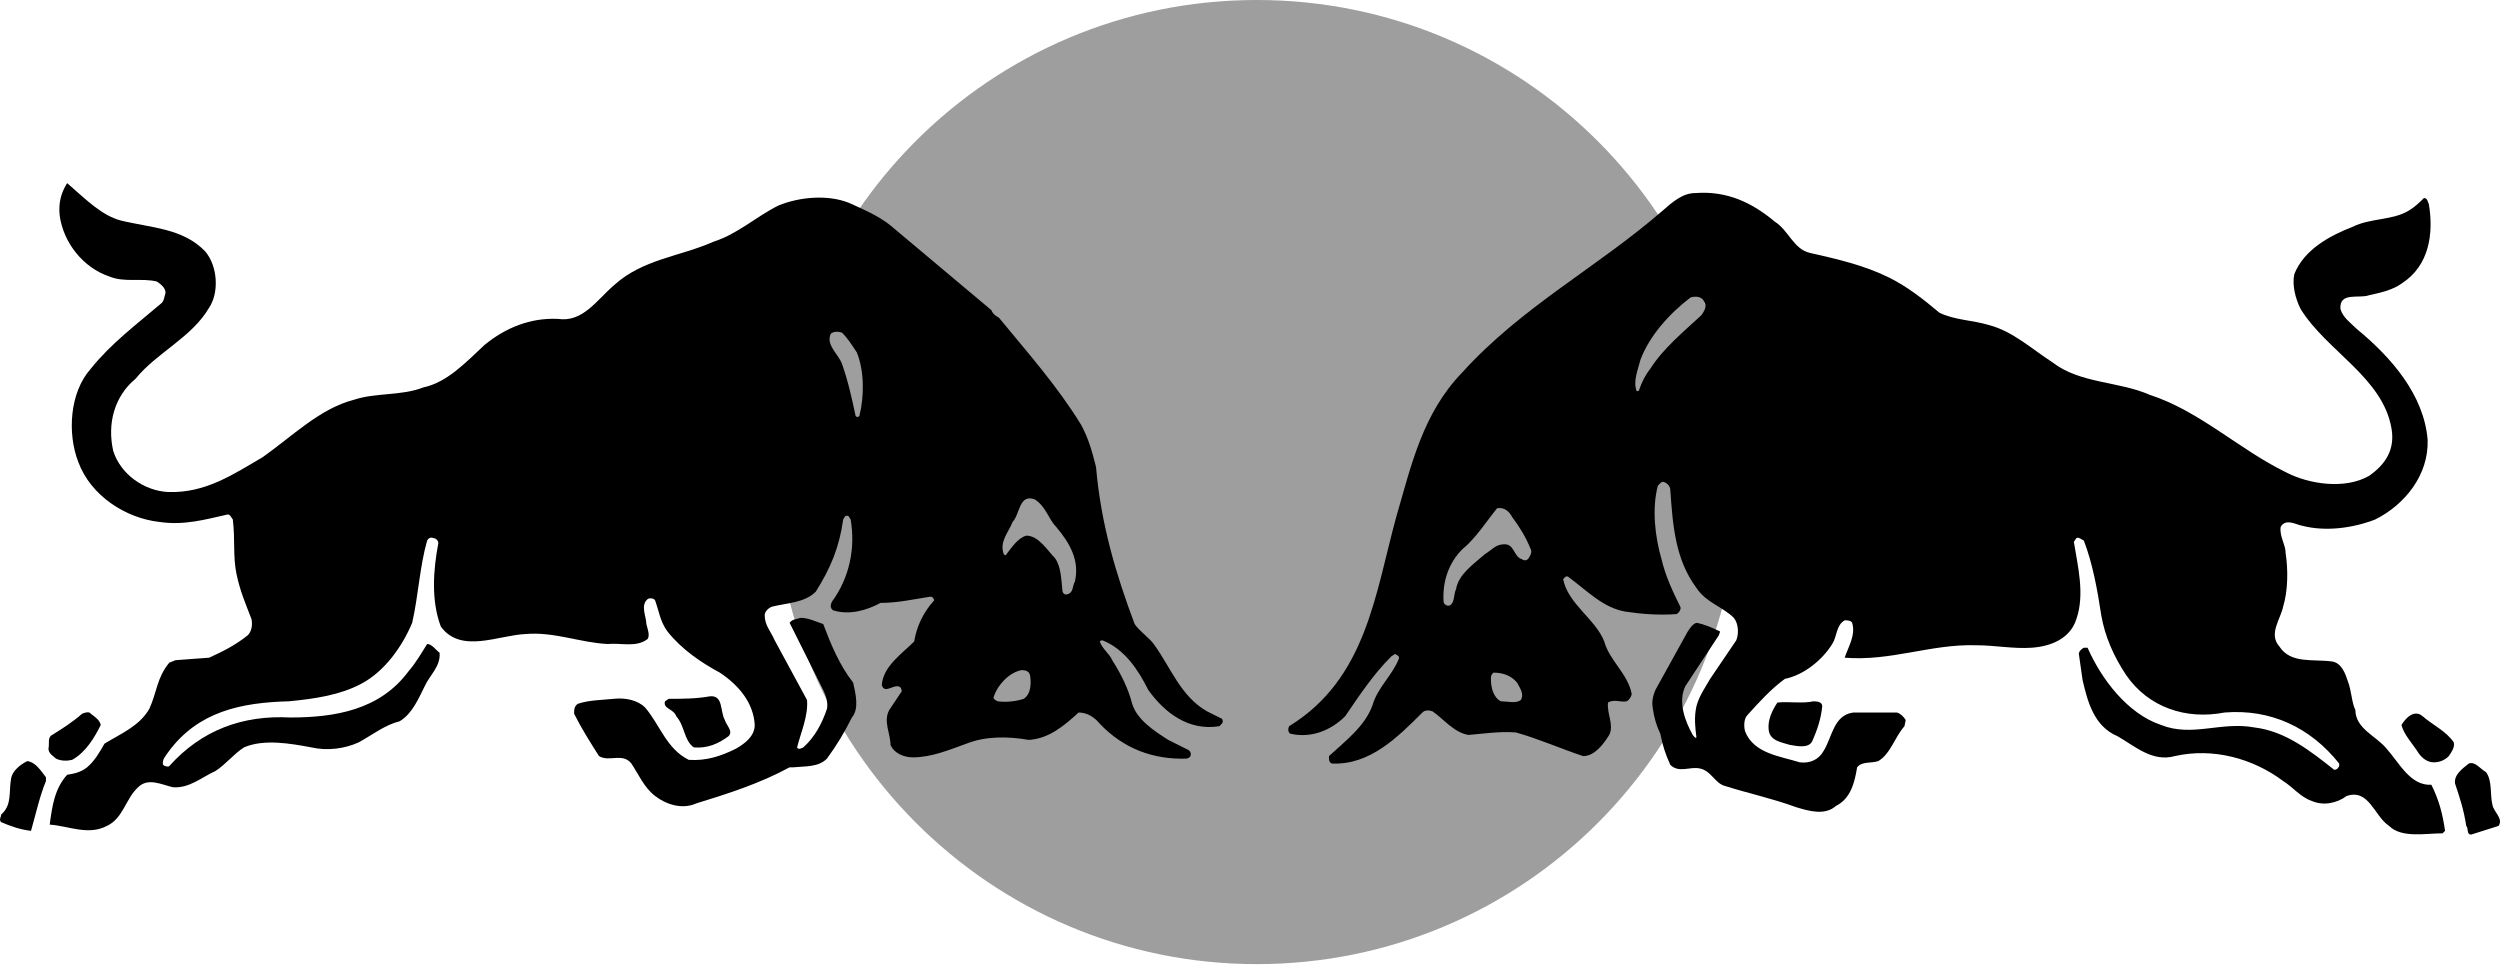
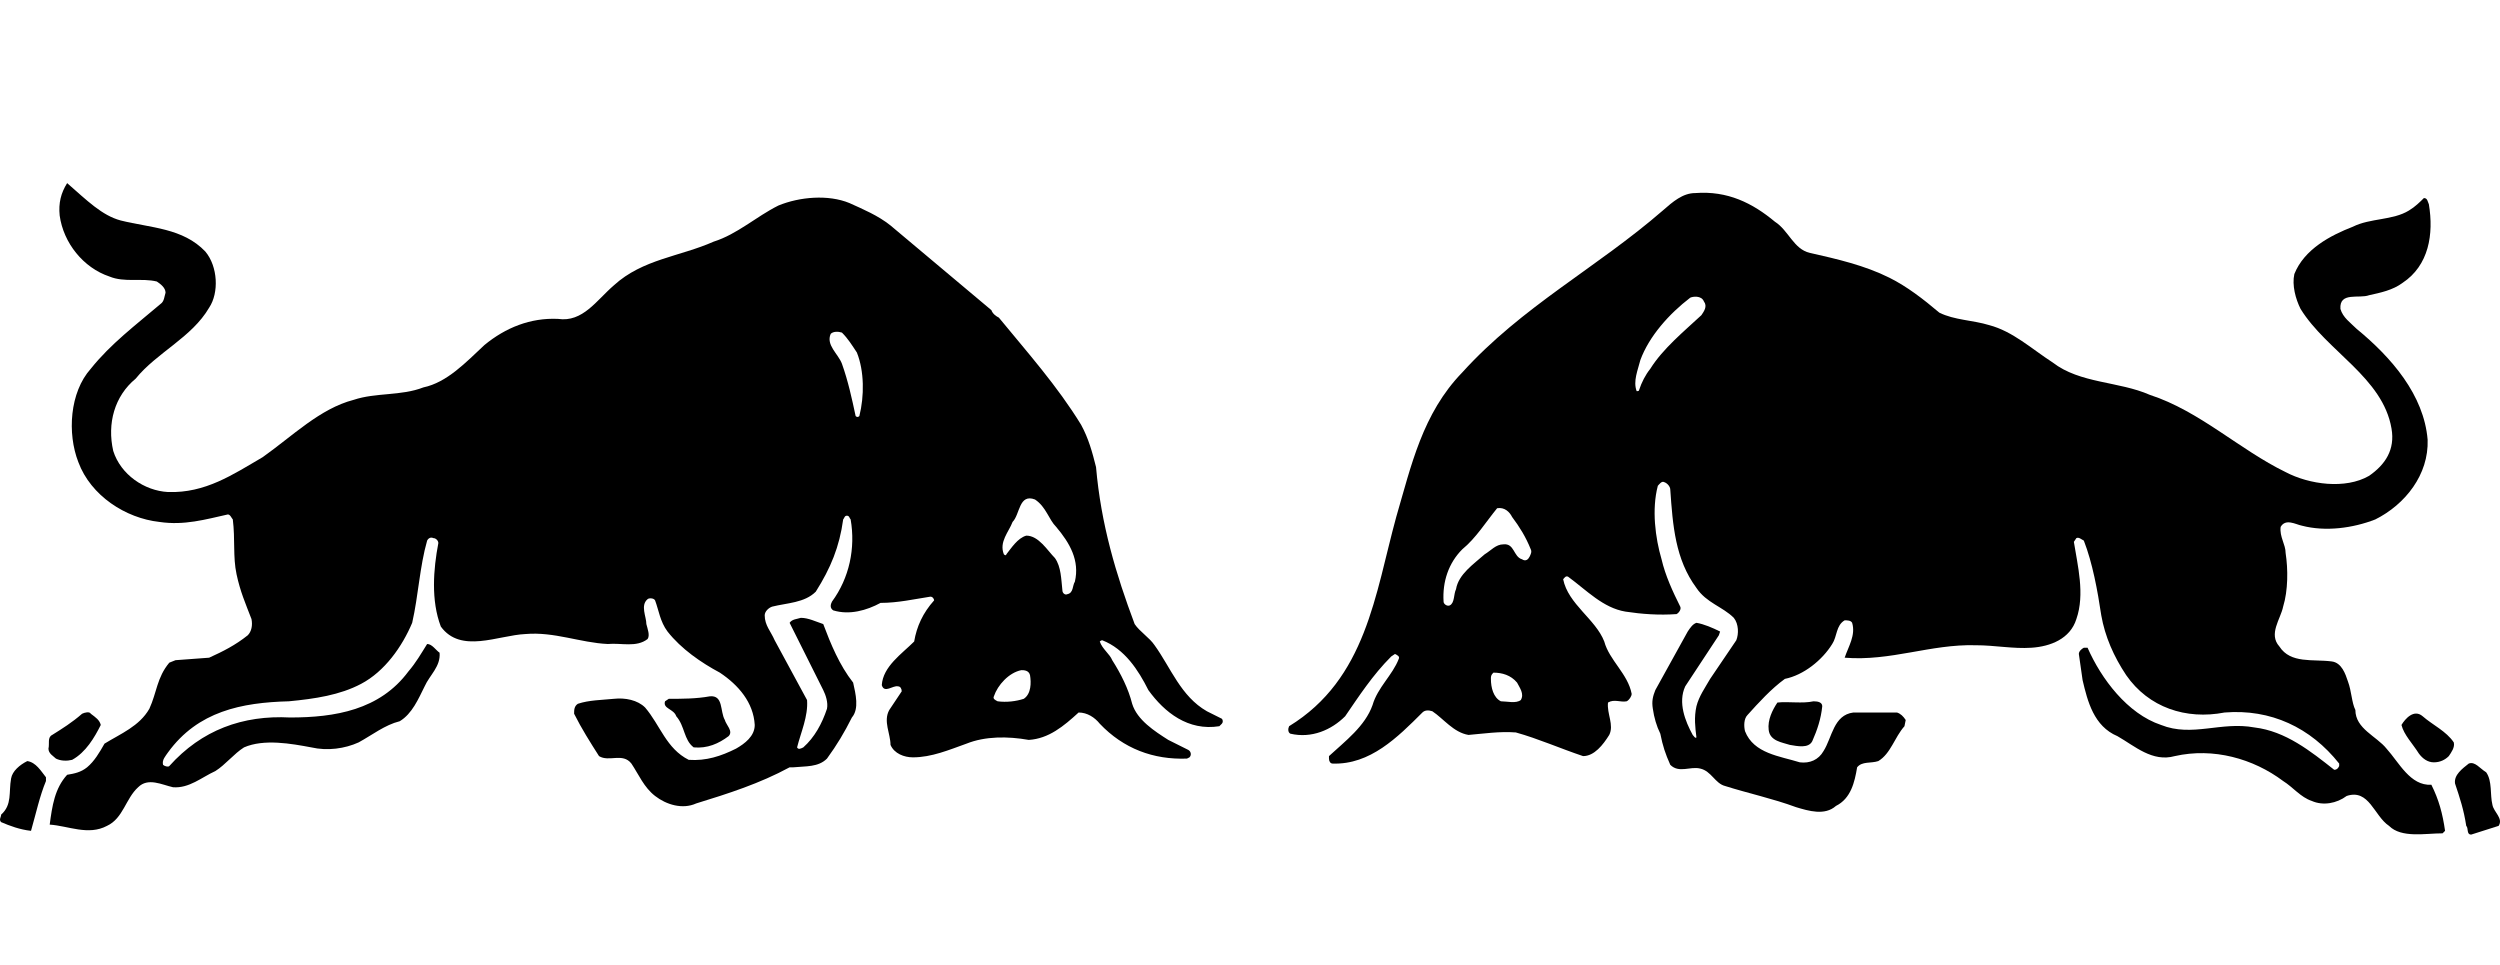
<svg xmlns="http://www.w3.org/2000/svg" viewBox="79.61 100.5 200.7 77.4">
-   <path fill="#000" fill-opacity="0.38" d="M141.8,139.2c0-21.4,17.3-38.7,38.7-38.7c21.4,0,38.7,17.3,38.7,38.7c0,21.4-17.3,38.7-38.7,38.7   C159.1,177.9,141.8,160.5,141.8,139.2" />
  <path fill-rule="evenodd" clip-rule="evenodd" fill="#000" d="M148.4,128.8c0.6,1.5,0.6,3.5,0.2,5.1c-0.1,0.1-0.2,0.1-0.3,0   c-0.3-1.4-0.6-2.8-1.1-4.2c-0.3-0.8-1.3-1.5-0.9-2.4c0.2-0.2,0.6-0.2,0.9-0.1C147.7,127.7,148,128.2,148.4,128.8 M164.4,142.8   c1.1,1.3,1.9,2.7,1.5,4.4c-0.2,0.3-0.1,0.9-0.6,1c-0.2,0.1-0.4-0.1-0.4-0.3c-0.1-0.9-0.1-1.9-0.6-2.6c-0.6-0.6-1.3-1.8-2.3-1.8   c-0.7,0.2-1.2,1-1.6,1.5c0,0.1-0.1,0.1-0.2,0c-0.4-1,0.4-1.8,0.7-2.6c0.6-0.6,0.5-2.3,1.8-1.8C163.6,141.2,163.8,142.2,164.4,142.8    M162.3,154.7c0.1,0.6,0.1,1.5-0.5,1.9c-0.6,0.2-1.4,0.3-2.1,0.2c-0.2-0.1-0.4-0.2-0.3-0.4c0.3-0.9,1.2-1.9,2.2-2.1   C161.8,154.3,162.2,154.3,162.3,154.7 M89.3,118.2c2.4,0.6,5,0.6,6.8,2.5c1,1.2,1.1,3.3,0.3,4.5c-1.4,2.4-4.2,3.6-5.9,5.7   c-1.7,1.4-2.3,3.6-1.8,5.8c0.6,1.9,2.5,3.2,4.4,3.3c3,0.1,5.2-1.4,7.6-2.8c2.4-1.7,4.6-3.9,7.3-4.6c1.8-0.6,3.8-0.3,5.6-1   c1.9-0.4,3.4-2,4.9-3.4c1.7-1.4,3.7-2.2,5.9-2.1c2,0.3,3.1-1.5,4.5-2.7c2.3-2.1,5.3-2.3,8-3.5c1.9-0.6,3.4-2,5.2-2.9   c1.7-0.7,4-0.9,5.7-0.2c1.1,0.5,2.3,1,3.3,1.8l8.1,6.8c0.1,0.3,0.4,0.5,0.6,0.6c2.3,2.8,4.7,5.5,6.6,8.6c0.6,1.1,0.9,2.2,1.2,3.4   c0.4,4.6,1.6,8.6,3.1,12.6c0.4,0.6,1.2,1.1,1.6,1.7c1.3,1.8,2.1,4.1,4.2,5.3l1.2,0.6c0.1,0.1,0.1,0.3,0,0.4l-0.2,0.2   c-2.5,0.4-4.4-1.1-5.7-2.9c-0.8-1.6-1.9-3.3-3.7-4c-0.1,0-0.2,0.1-0.2,0.1c0.2,0.6,0.8,1,1,1.5c0.7,1.1,1.3,2.3,1.6,3.5   c0.4,1.3,1.8,2.2,2.9,2.9l1.6,0.8c0.2,0.1,0.3,0.4,0.1,0.6l-0.2,0.1c-2.7,0.1-5.1-0.8-7-2.8c-0.4-0.5-1-0.9-1.7-0.9   c-1.2,1.1-2.4,2.1-4,2.2c-1.7-0.3-3.5-0.3-5,0.3c-1.4,0.5-2.8,1.1-4.3,1.1c-0.7,0-1.5-0.3-1.8-1c0-0.9-0.6-1.9-0.1-2.8l1-1.5   c0-0.2-0.1-0.4-0.3-0.4c-0.4-0.1-1.1,0.6-1.3-0.1c0.1-1.5,1.6-2.5,2.6-3.5c0.2-1.2,0.7-2.3,1.6-3.3c0-0.1-0.1-0.3-0.3-0.3   c-1.3,0.2-2.6,0.5-4,0.5c-1.1,0.6-2.5,1-3.8,0.6c-0.3-0.2-0.2-0.5-0.1-0.7c1.4-1.9,1.9-4.3,1.5-6.6c-0.1-0.1-0.1-0.3-0.3-0.3   c-0.2,0-0.2,0.2-0.3,0.3c-0.3,2.2-1,3.9-2.2,5.8c-0.9,0.9-2.3,0.9-3.5,1.2c-0.3,0.1-0.6,0.4-0.6,0.7c0,0.8,0.5,1.3,0.8,2l2.6,4.8   c0.1,1.3-0.5,2.6-0.8,3.8c0.1,0.2,0.3,0.1,0.5,0c0.9-0.8,1.5-1.9,1.9-3.1c0.1-0.5-0.1-1.1-0.3-1.5l-2.7-5.4c0.2-0.3,0.6-0.3,0.9-0.4   c0.6,0,1.2,0.3,1.8,0.5c0.6,1.6,1.3,3.3,2.4,4.7c0.2,0.9,0.5,2.1-0.1,2.8c-0.6,1.2-1.2,2.2-2,3.3c-0.7,0.7-1.7,0.6-2.7,0.7H143   c-2.4,1.3-4.9,2.1-7.5,2.9c-1.1,0.5-2.4,0.1-3.3-0.6c-0.9-0.7-1.3-1.7-1.9-2.6c-0.7-0.9-1.8-0.1-2.6-0.6c-0.7-1.1-1.4-2.2-2-3.4   c0-0.3,0-0.6,0.3-0.8c0.9-0.3,1.9-0.3,2.9-0.4c0.9-0.1,1.9,0.1,2.5,0.7c1.2,1.4,1.7,3.3,3.5,4.2c1.4,0.1,2.6-0.3,3.8-0.9   c0.7-0.4,1.5-1,1.5-1.9c-0.1-1.8-1.3-3.2-2.8-4.2c-1.5-0.8-3.1-1.9-4.2-3.3c-0.6-0.8-0.7-1.7-1-2.5c-0.1-0.2-0.5-0.2-0.6-0.1   c-0.6,0.5-0.1,1.4-0.1,2c0.1,0.4,0.3,0.9,0.1,1.2c-0.9,0.7-2.1,0.3-3.2,0.4c-2.2-0.1-4.3-1-6.6-0.8c-2.2,0.1-5.2,1.6-6.8-0.6   c-0.8-2.1-0.6-4.6-0.2-6.7c0-0.2-0.2-0.4-0.4-0.4c-0.2-0.1-0.4,0-0.5,0.2c-0.6,2.1-0.7,4.4-1.2,6.6c-0.8,1.9-2.2,3.9-4.1,4.9   c-1.7,0.9-3.7,1.2-5.8,1.4c-3.8,0.1-7.3,0.8-9.7,4.1c-0.2,0.3-0.5,0.6-0.4,1c0.1,0.1,0.4,0.2,0.5,0.1c2.6-2.9,5.9-4.1,9.7-3.9   c3.6,0,7.2-0.6,9.5-3.7c0.6-0.7,1-1.4,1.5-2.2c0.4,0,0.7,0.5,1,0.7c0.1,1.1-0.8,1.8-1.2,2.7c-0.5,1-1,2.2-2,2.8   c-1.2,0.3-2.2,1.1-3.3,1.7c-1.1,0.5-2.5,0.7-3.8,0.4c-1.6-0.3-3.8-0.7-5.4,0c-0.8,0.5-1.5,1.4-2.3,1.9c-1.1,0.5-2.1,1.4-3.4,1.3   c-0.9-0.2-2-0.8-2.8,0c-1,0.9-1.2,2.5-2.5,3.1c-1.5,0.8-3.1,0-4.6-0.1c0.2-1.5,0.4-2.9,1.4-4c0.6-0.1,1.1-0.2,1.6-0.6   c0.6-0.5,1-1.2,1.4-1.9c1.3-0.8,2.8-1.4,3.6-2.8c0.6-1.3,0.6-2.5,1.6-3.7l0.5-0.2l2.7-0.2c1.1-0.5,2.1-1,3.1-1.8   c0.3-0.3,0.4-0.8,0.3-1.3c-0.5-1.3-0.9-2.2-1.2-3.6c-0.3-1.4-0.1-2.8-0.3-4.4c-0.1-0.1-0.2-0.4-0.4-0.4c-1.8,0.4-3.5,0.9-5.5,0.6   c-2.7-0.3-5.5-2.1-6.5-4.8c-0.9-2.3-0.7-5.6,1-7.5c1.6-2,3.6-3.5,5.6-5.2c0.3-0.2,0.3-0.6,0.4-0.9c0-0.4-0.4-0.7-0.7-0.9   c-1.2-0.3-2.6,0.1-3.8-0.4c-2.1-0.7-3.7-2.7-4-4.9c-0.1-1,0.1-1.8,0.6-2.6C86.6,116.6,87.8,117.8,89.3,118.2 M83.3,162.9v0.3   c-0.5,1.2-0.8,2.6-1.2,4c-0.9-0.1-1.7-0.4-2.4-0.7c-0.2-0.2,0-0.4,0-0.6c0.9-0.8,0.6-1.8,0.8-2.9c0.1-0.6,0.7-1.1,1.3-1.4   C82.5,161.7,82.9,162.4,83.3,162.9 M87.7,158.7c-0.5,1-1.2,2.2-2.3,2.8c-0.4,0.1-0.9,0.1-1.3-0.1c-0.2-0.2-0.6-0.4-0.6-0.8   c0.1-0.4-0.1-0.9,0.3-1.1c0.8-0.5,1.6-1,2.4-1.7c0.2-0.1,0.6-0.2,0.7,0C87.3,158.1,87.6,158.3,87.7,158.7 M137.8,158.3   c0.1,0.4,0.7,0.9,0.3,1.3c-0.8,0.6-1.7,1-2.8,0.9c-0.8-0.6-0.7-1.7-1.4-2.5c-0.2-0.6-1.1-0.6-0.9-1.2l0.3-0.2c1.1,0,2.2,0,3.3-0.2   C137.7,156.3,137.4,157.6,137.8,158.3" />
  <path fill-rule="evenodd" clip-rule="evenodd" fill="#000" d="M201,142c0.6,0.8,1.1,1.6,1.5,2.6c0.1,0.2,0,0.4-0.1,0.6   c-0.1,0.2-0.3,0.4-0.6,0.2c-0.7-0.2-0.6-1.3-1.5-1.2c-0.6,0-1,0.5-1.5,0.8c-0.9,0.8-2.1,1.6-2.3,2.8c-0.2,0.4-0.1,1.1-0.5,1.3   c-0.2,0.1-0.5-0.1-0.5-0.3c-0.1-1.6,0.4-3.1,1.5-4.2c1.1-0.9,1.9-2.2,2.8-3.3C200.4,141.2,200.8,141.6,201,142 M201.4,155.3   c0.2,0.4,0.6,0.9,0.3,1.4c-0.4,0.3-1.1,0.1-1.6,0.1c-0.6-0.3-0.8-1.1-0.8-1.8c0-0.2,0-0.3,0.2-0.5   C200.2,154.5,200.9,154.7,201.4,155.3 M216.4,124.7c0.3,0.4,0,0.8-0.2,1.1c-1.4,1.3-3.1,2.7-4.1,4.3c-0.4,0.5-0.7,1.1-0.9,1.7   c0,0.1-0.1,0.1-0.2,0.1c-0.3-0.8,0.1-1.7,0.3-2.5c0.7-1.9,2.3-3.7,4-5C215.5,124.3,216.2,124.2,216.4,124.7 M222.1,118.3   c1.1,0.7,1.5,2.2,2.8,2.5c2.2,0.5,4.4,1,6.4,2c1.4,0.7,2.7,1.7,4,2.8c1.2,0.6,2.7,0.6,4,1c1.9,0.5,3.4,1.9,5.1,3   c2.2,1.7,5.3,1.5,7.8,2.6c4,1.3,7.2,4.4,10.9,6.2c1.9,1,4.8,1.4,6.7,0.3c1.3-0.9,2.1-2.1,1.8-3.8c-0.7-4.1-5.2-6.2-7.3-9.6   c-0.4-0.8-0.7-1.9-0.5-2.8c0.8-2,2.9-3.1,4.7-3.8c1.4-0.7,3.2-0.5,4.5-1.3c0.5-0.3,0.9-0.7,1.2-1c0.3,0,0.3,0.3,0.4,0.5   c0.4,2.4,0,4.9-2.1,6.3c-0.8,0.6-1.8,0.8-2.7,1c-0.8,0.3-2.4-0.3-2.3,1.1c0.2,0.7,0.8,1.1,1.3,1.6c2.8,2.3,5.4,5.3,5.7,8.9   c0.1,2.8-1.8,5.2-4.2,6.4c-1.8,0.7-4,1-5.9,0.5c-0.5-0.1-1.3-0.6-1.7,0.1c-0.1,0.8,0.4,1.4,0.4,2.1c0.2,1.3,0.2,3-0.2,4.3   c-0.2,1-1.2,2.2-0.3,3.2c0.9,1.4,2.7,1,4.2,1.2c0.8,0.1,1.1,1,1.3,1.6c0.3,0.8,0.3,1.7,0.6,2.3c0,1.5,1.7,2.1,2.5,3.1   c1,1.1,1.9,3,3.6,2.9c0.6,1.2,0.9,2.3,1.1,3.7l-0.2,0.2c-1.4,0-3.3,0.4-4.3-0.6c-1.2-0.8-1.6-3-3.4-2.4c-0.8,0.6-1.9,0.8-2.8,0.4   c-0.9-0.3-1.5-1.1-2.3-1.6c-2.4-1.8-5.6-2.7-8.7-2c-1.8,0.5-3.2-0.8-4.6-1.6c-1.9-0.8-2.4-2.8-2.8-4.5l-0.3-2.1   c0-0.2,0.2-0.4,0.4-0.5h0.3c1.1,2.5,3.2,5.3,5.9,6.2c2.5,1,4.8-0.3,7.5,0.2c2.5,0.3,4.5,1.9,6.4,3.4c0.2,0,0.3-0.1,0.4-0.3v-0.2   c-2.3-2.9-5.5-4.4-9.2-4.1c-3.1,0.6-6.1-0.4-7.9-3c-1-1.5-1.7-3.1-2-4.8c-0.3-2-0.7-4.2-1.4-6c-0.2-0.1-0.4-0.3-0.6-0.2l-0.2,0.3   c0.3,1.9,0.9,4.2,0.2,6.2c-0.5,1.6-2.1,2.2-3.6,2.3c-1.5,0.1-2.9-0.2-4.5-0.2c-3.6-0.1-6.8,1.3-10.5,1c0.3-0.9,0.9-1.8,0.6-2.8   c-0.1-0.2-0.4-0.2-0.6-0.2c-0.7,0.4-0.6,1.3-1,1.9c-0.8,1.3-2.3,2.5-3.8,2.8c-1.1,0.8-2.1,1.9-3,2.9c-0.3,0.3-0.3,0.9-0.2,1.3   c0.7,1.8,2.8,2,4.4,2.5c0.8,0.1,1.5-0.2,1.9-0.9c0.7-1.1,0.8-2.9,2.4-3.1h3.5c0.3,0.1,0.5,0.3,0.7,0.6l-0.1,0.5   c-0.8,0.9-1.1,2.2-2.1,2.8c-0.6,0.2-1.3,0-1.7,0.5c-0.2,1.2-0.5,2.5-1.7,3.1c-0.9,0.8-2.2,0.4-3.2,0.1c-1.9-0.7-3.8-1.1-5.7-1.7   c-0.8-0.2-1.1-1.2-2-1.4c-0.8-0.2-1.7,0.4-2.4-0.3c-0.4-0.9-0.6-1.5-0.8-2.5c-0.3-0.6-0.5-1.3-0.6-2c-0.1-0.6,0-1,0.2-1.5l2.6-4.7   c0.2-0.3,0.4-0.6,0.7-0.7c0.6,0.1,1.3,0.4,1.9,0.7l-0.1,0.3l-2.7,4.1c-0.6,1.3,0,2.8,0.6,3.9c0.1,0.1,0.2,0.3,0.3,0.2   c-0.1-0.8-0.2-1.6,0-2.5c0.2-0.8,0.7-1.5,1.1-2.2l2.1-3.1c0.2-0.5,0.2-1.3-0.2-1.8c-0.9-0.9-2.2-1.2-3-2.4c-1.7-2.3-1.9-5-2.1-7.9   c0-0.2-0.2-0.5-0.5-0.6c-0.2-0.1-0.4,0.2-0.5,0.3c-0.5,1.9-0.2,4.2,0.3,5.9c0.3,1.3,0.9,2.6,1.5,3.8c0.1,0.2-0.1,0.5-0.3,0.6   c-1.4,0.1-2.8,0-4.1-0.2c-1.8-0.3-3.1-1.7-4.6-2.8c-0.2-0.1-0.3,0.1-0.4,0.2c0.4,2,2.6,3.2,3.3,5c0.4,1.5,1.9,2.6,2.2,4.2   c0,0.2-0.2,0.5-0.4,0.6c-0.5,0.1-1-0.2-1.5,0.1c-0.1,0.9,0.5,1.8,0.1,2.6c-0.5,0.8-1.2,1.7-2.1,1.7c-1.8-0.6-3.6-1.4-5.4-1.9   c-1.3-0.1-2.6,0.1-3.8,0.2c-1.2-0.2-2-1.3-2.9-1.9c-0.3-0.1-0.6-0.1-0.8,0.1c-2,2-4.2,4.2-7.2,4.1c-0.2,0-0.3-0.2-0.3-0.4l0-0.2   c1.3-1.2,2.9-2.4,3.5-4.1c0.4-1.4,1.6-2.4,2.1-3.7c0.1-0.2-0.1-0.3-0.3-0.4l-0.3,0.2c-1.5,1.5-2.6,3.2-3.7,4.8   c-1.1,1.1-2.7,1.8-4.4,1.4c-0.2-0.1-0.2-0.4-0.1-0.6c6.2-3.8,6.9-10.6,8.6-16.8c1.2-4.1,2.1-8.3,5.3-11.6c4.8-5.3,10.8-8.4,16.1-13   c0.8-0.7,1.6-1.4,2.6-1.4C218.3,115.8,220.3,116.8,222.1,118.3 M279.2,162.5c0.5,0.7,0.3,1.8,0.5,2.6c0.1,0.6,0.9,1.1,0.5,1.7   l-2.2,0.7c-0.4,0-0.2-0.5-0.4-0.7c-0.2-1.3-0.5-2.2-0.9-3.4c-0.1-0.7,0.6-1.2,1.1-1.6C278.3,161.6,278.7,162.2,279.2,162.5    M274.1,158c0.8,0.7,1.9,1.2,2.5,2.1c0.1,0.4-0.2,0.8-0.4,1.1c-0.3,0.3-0.7,0.5-1.2,0.5c-0.5,0-0.9-0.3-1.2-0.7   c-0.5-0.8-1.2-1.5-1.4-2.3C272.7,158.2,273.4,157.4,274.1,158 M225.9,157.2c-0.1,1-0.4,1.9-0.8,2.8c-0.3,0.6-1.2,0.4-1.8,0.3   c-0.6-0.2-1.6-0.3-1.7-1.2c-0.1-0.8,0.3-1.6,0.7-2.2c0.9-0.1,2,0.1,2.9-0.1C225.6,156.8,225.9,156.9,225.9,157.2" />
</svg>
